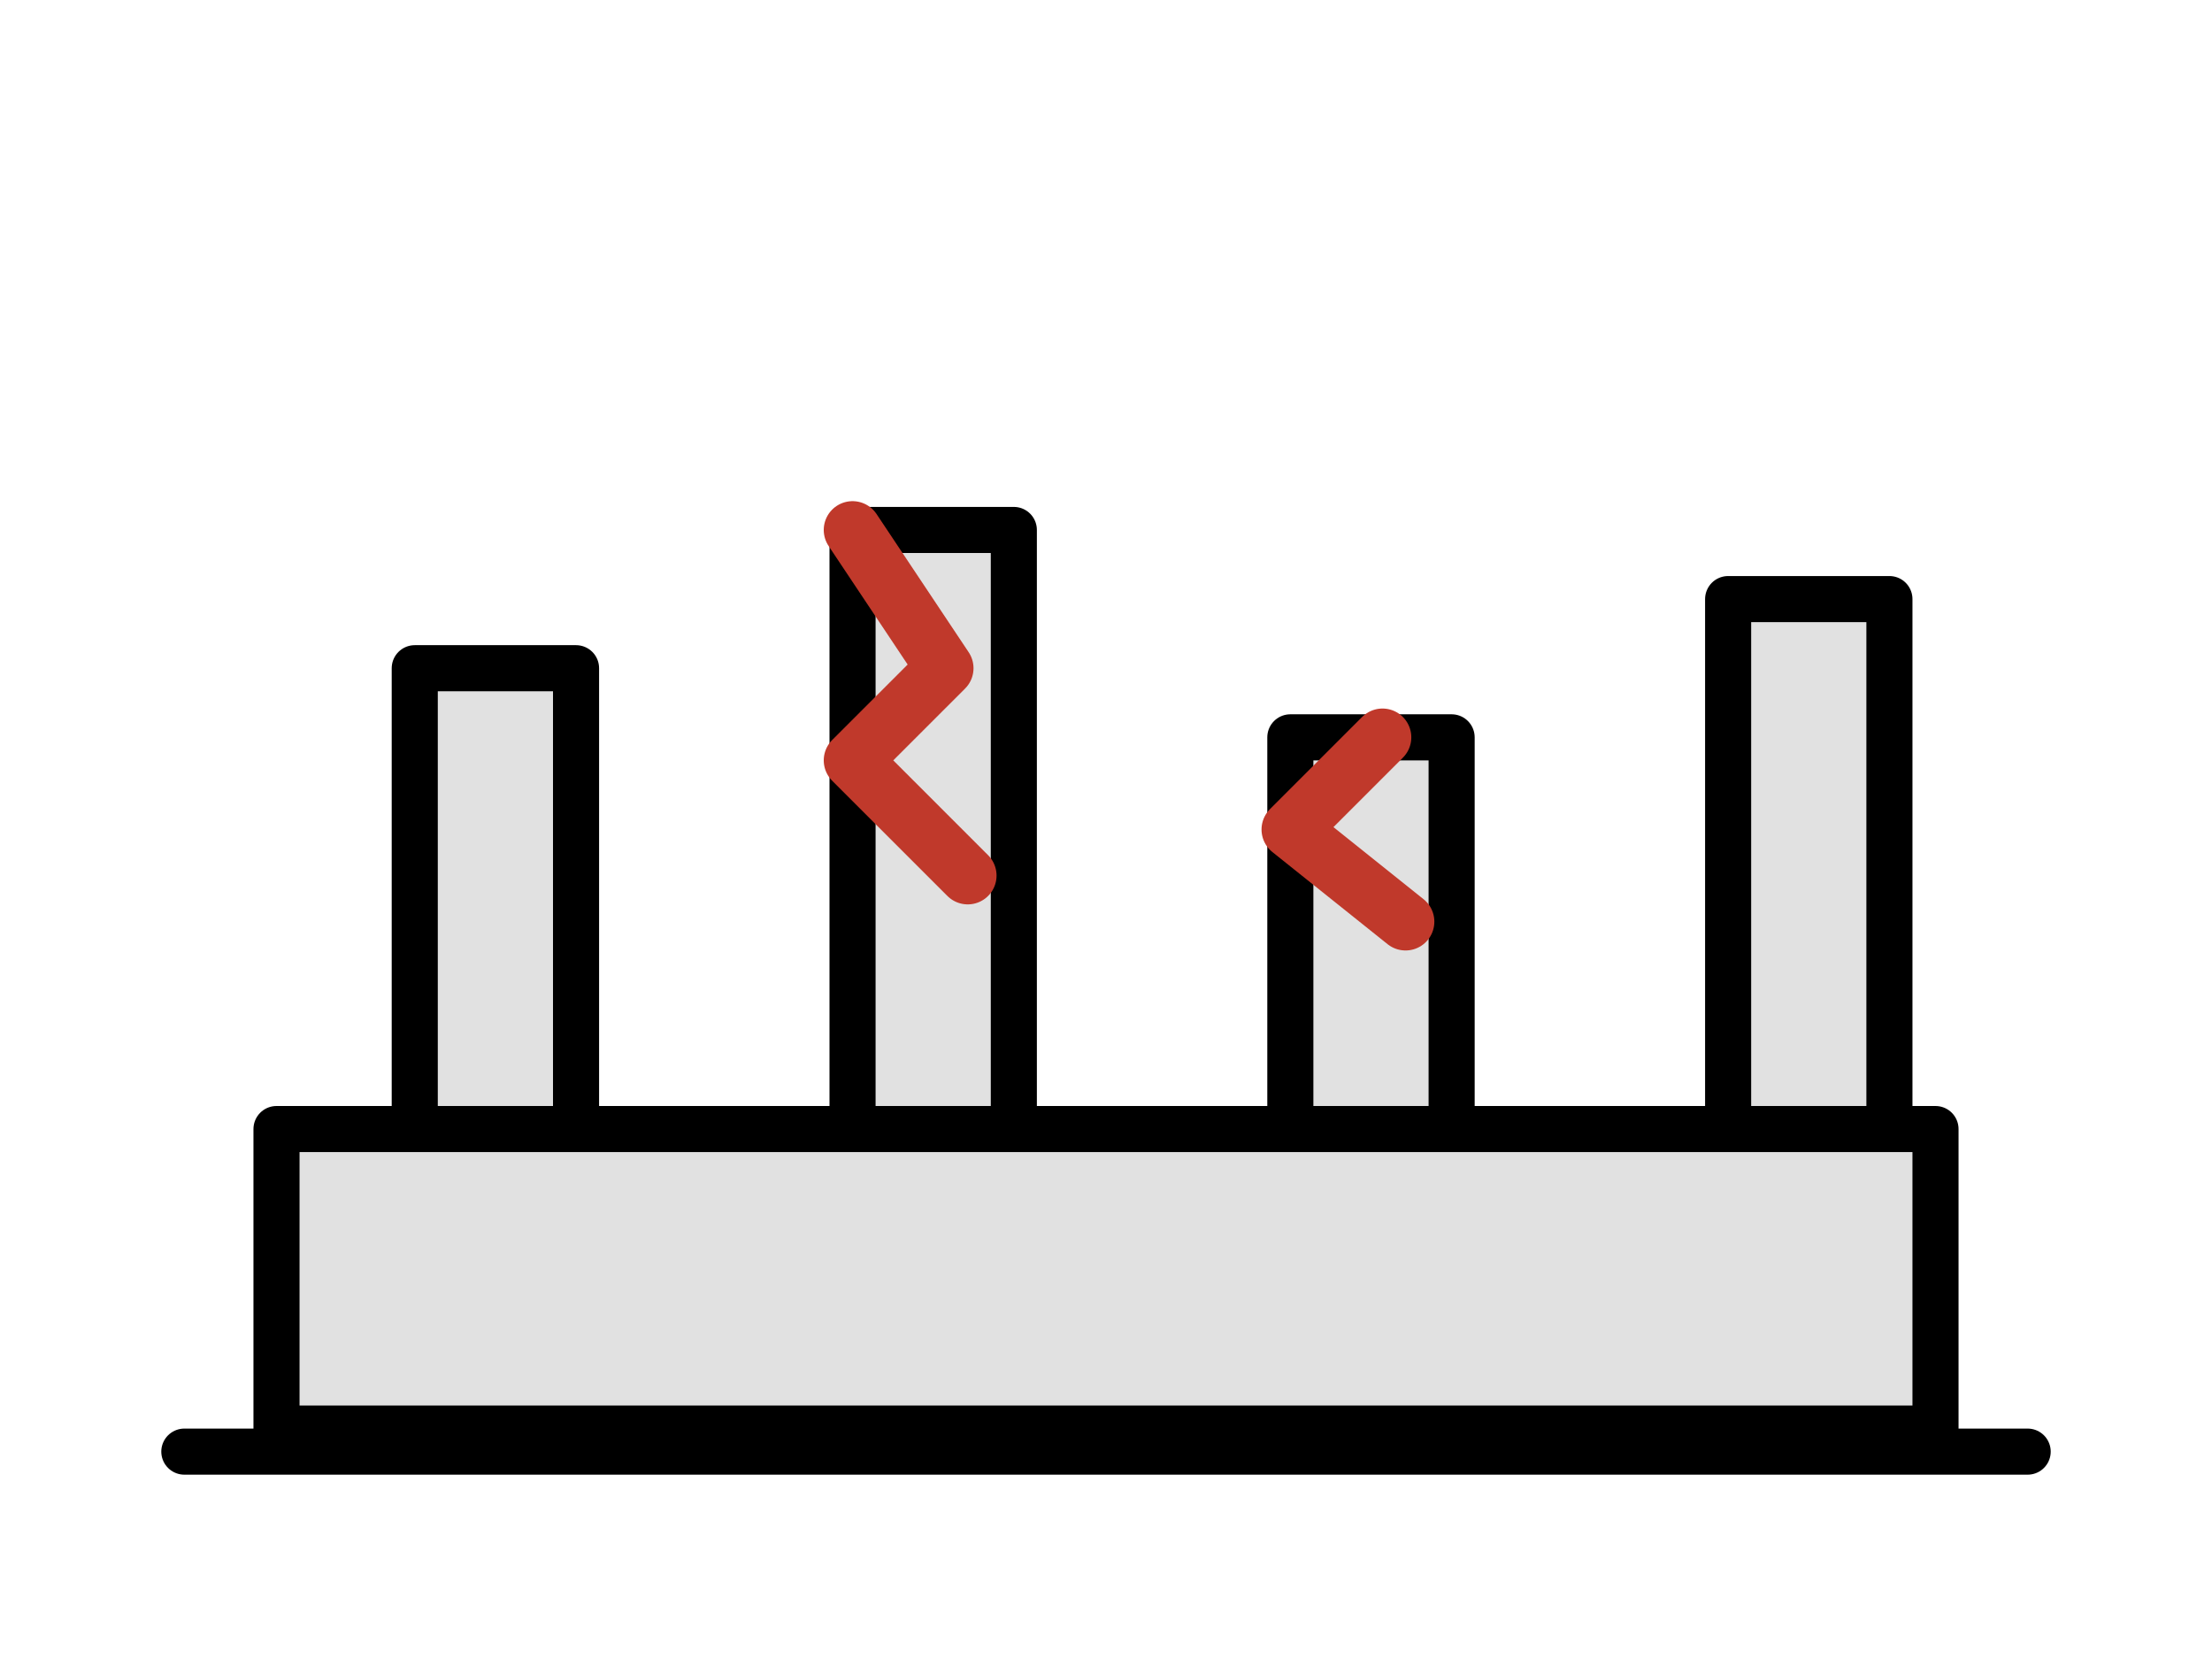
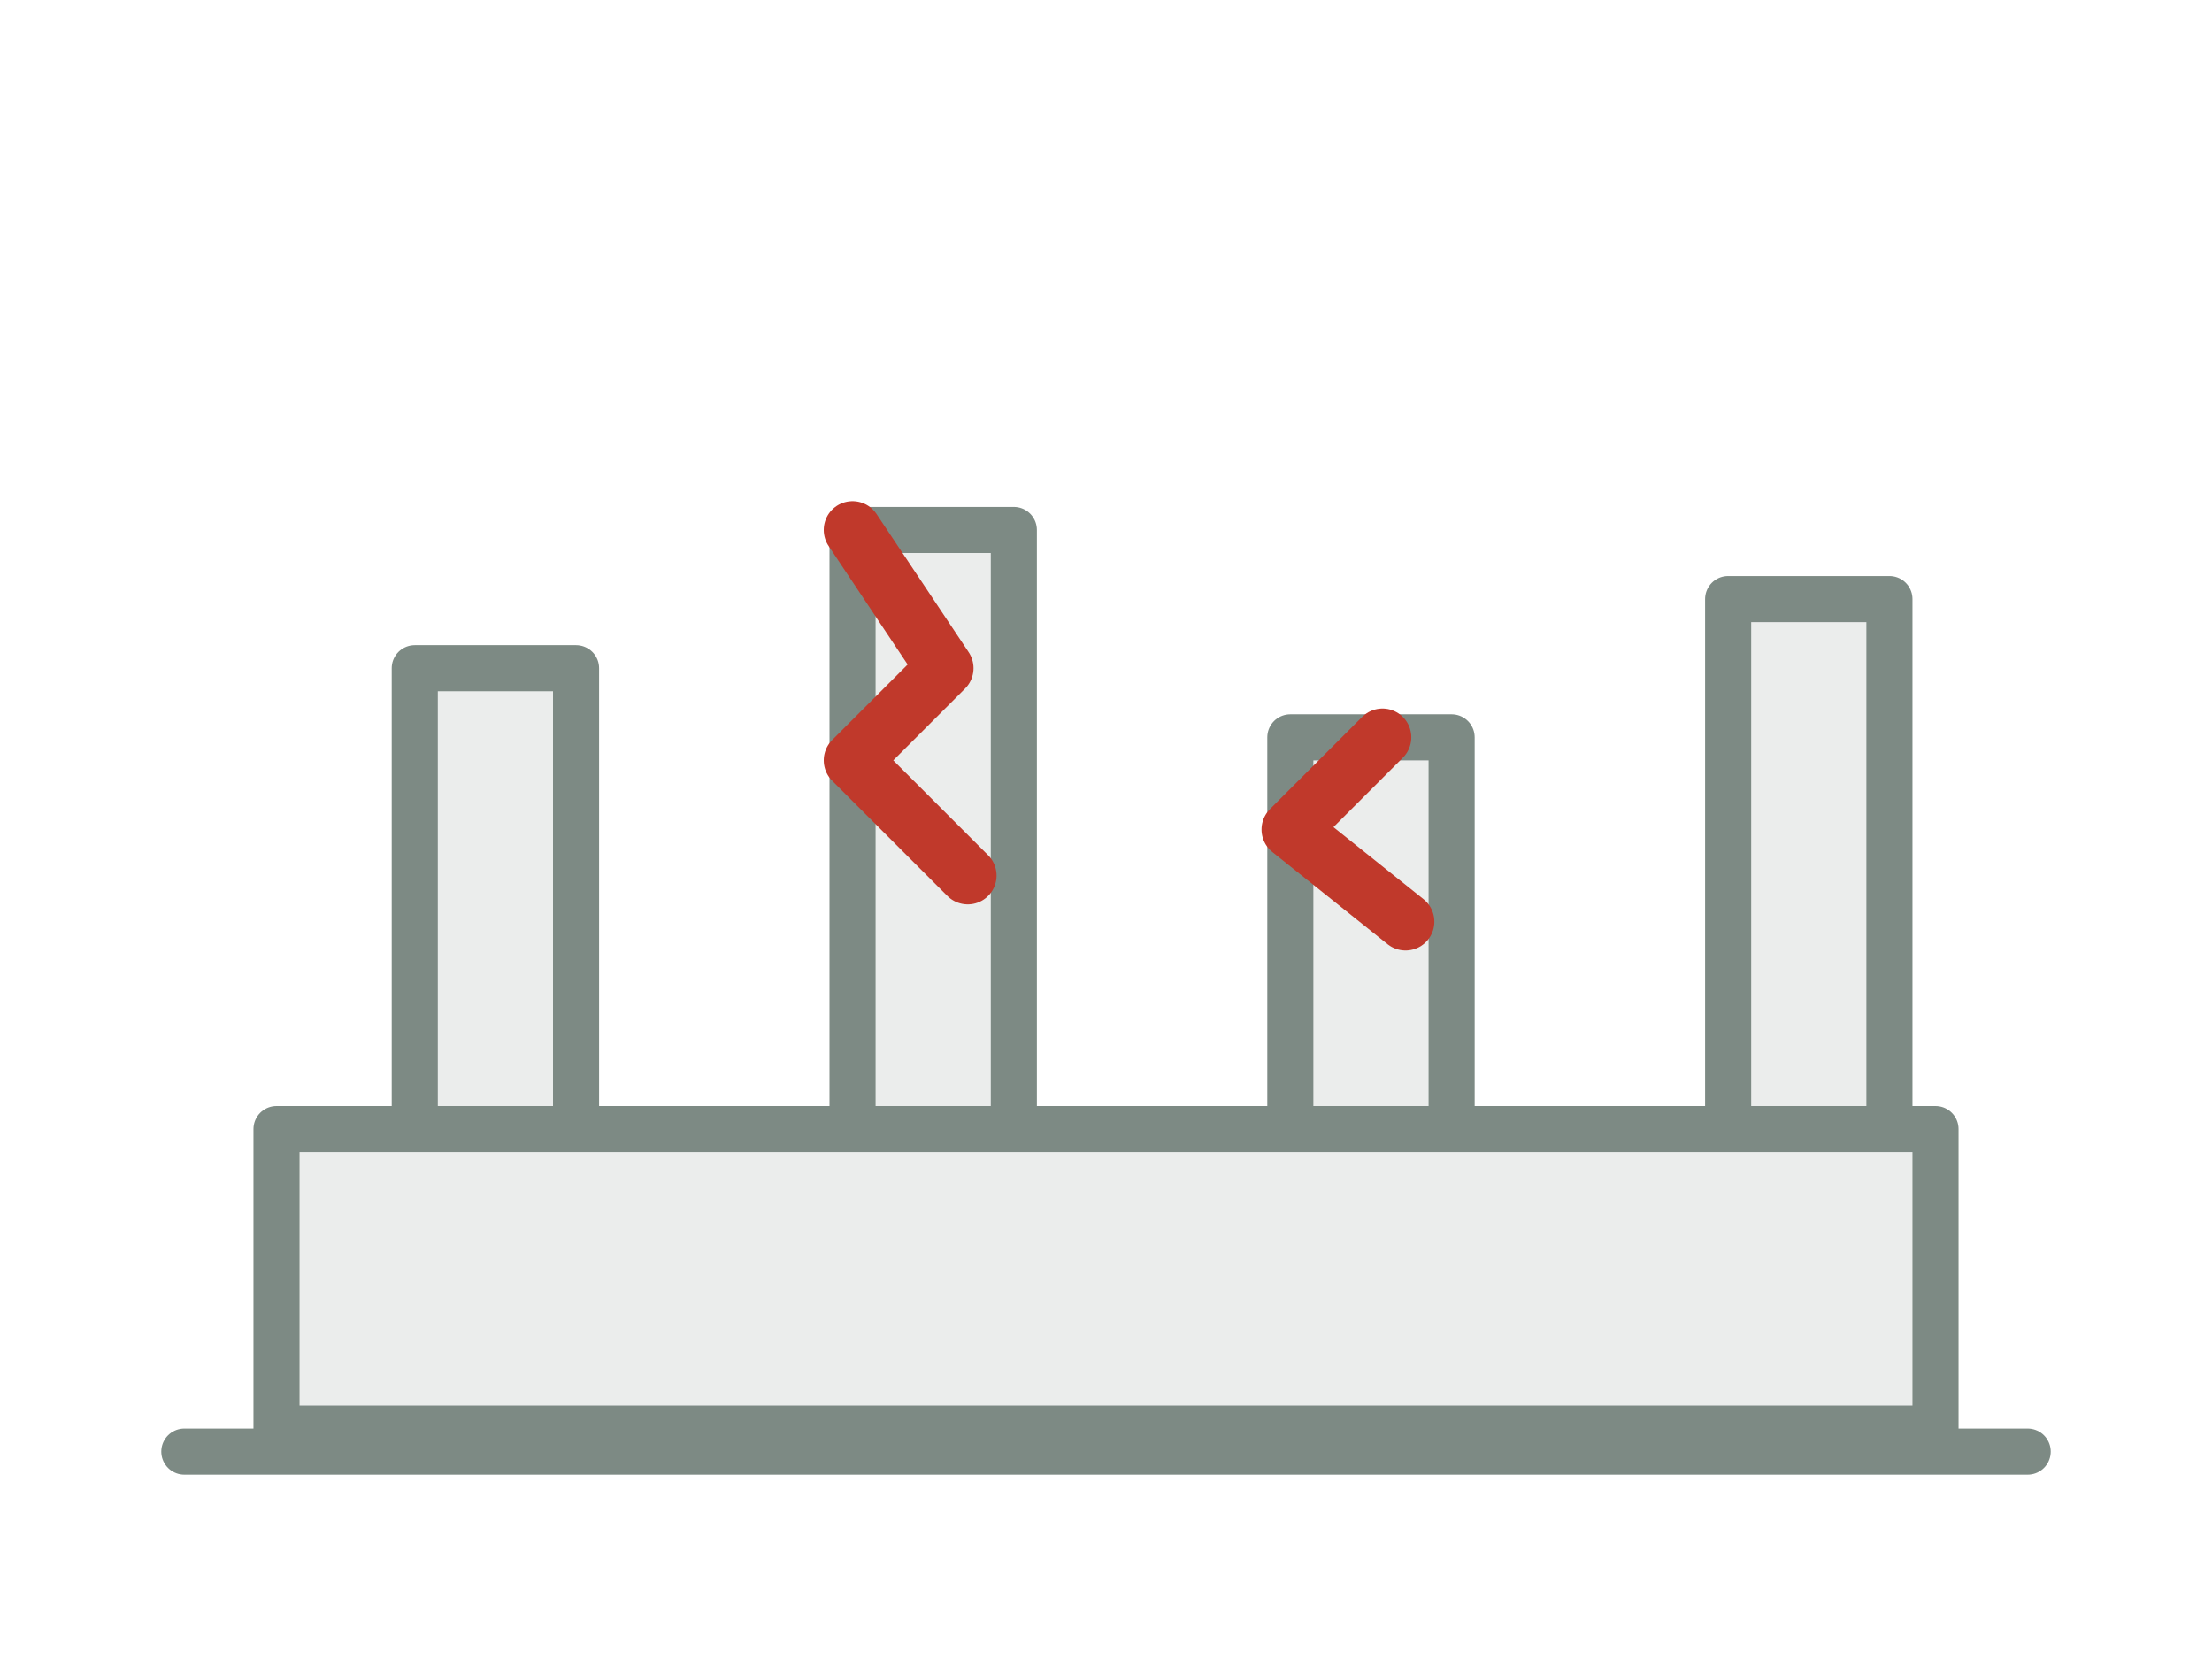
<svg xmlns="http://www.w3.org/2000/svg" viewBox="0 0 96 72" role="img">
-   <path d="M12 49h72v13H12zM18 48V29h7v19m12 0V23h7v25m12 0V32h7v16m12 0V26h7v22" fill="currentColor" fill-opacity="0.12" stroke="currentColor" stroke-width="2" stroke-linejoin="round" />
+   <path d="M12 49h72v13H12zM18 48V29h7v19m12 0V23h7v25m12 0V32h7v16m12 0V26h7v22" fill="#7d8a84" fill-opacity="0.15" stroke="#7d8a84" stroke-width="2" stroke-linejoin="round" />
  <path d="M37 23l4 6-4 4 5 5M60 32l-4 4 5 4" fill="none" stroke="#c0392b" stroke-width="2.5" stroke-linecap="round" stroke-linejoin="round" />
-   <path d="M8 63h80" stroke="currentColor" stroke-width="2" stroke-linecap="round" />
+   <path d="M8 63h80" stroke="#7d8a84" stroke-width="2" stroke-linecap="round" />
</svg>
